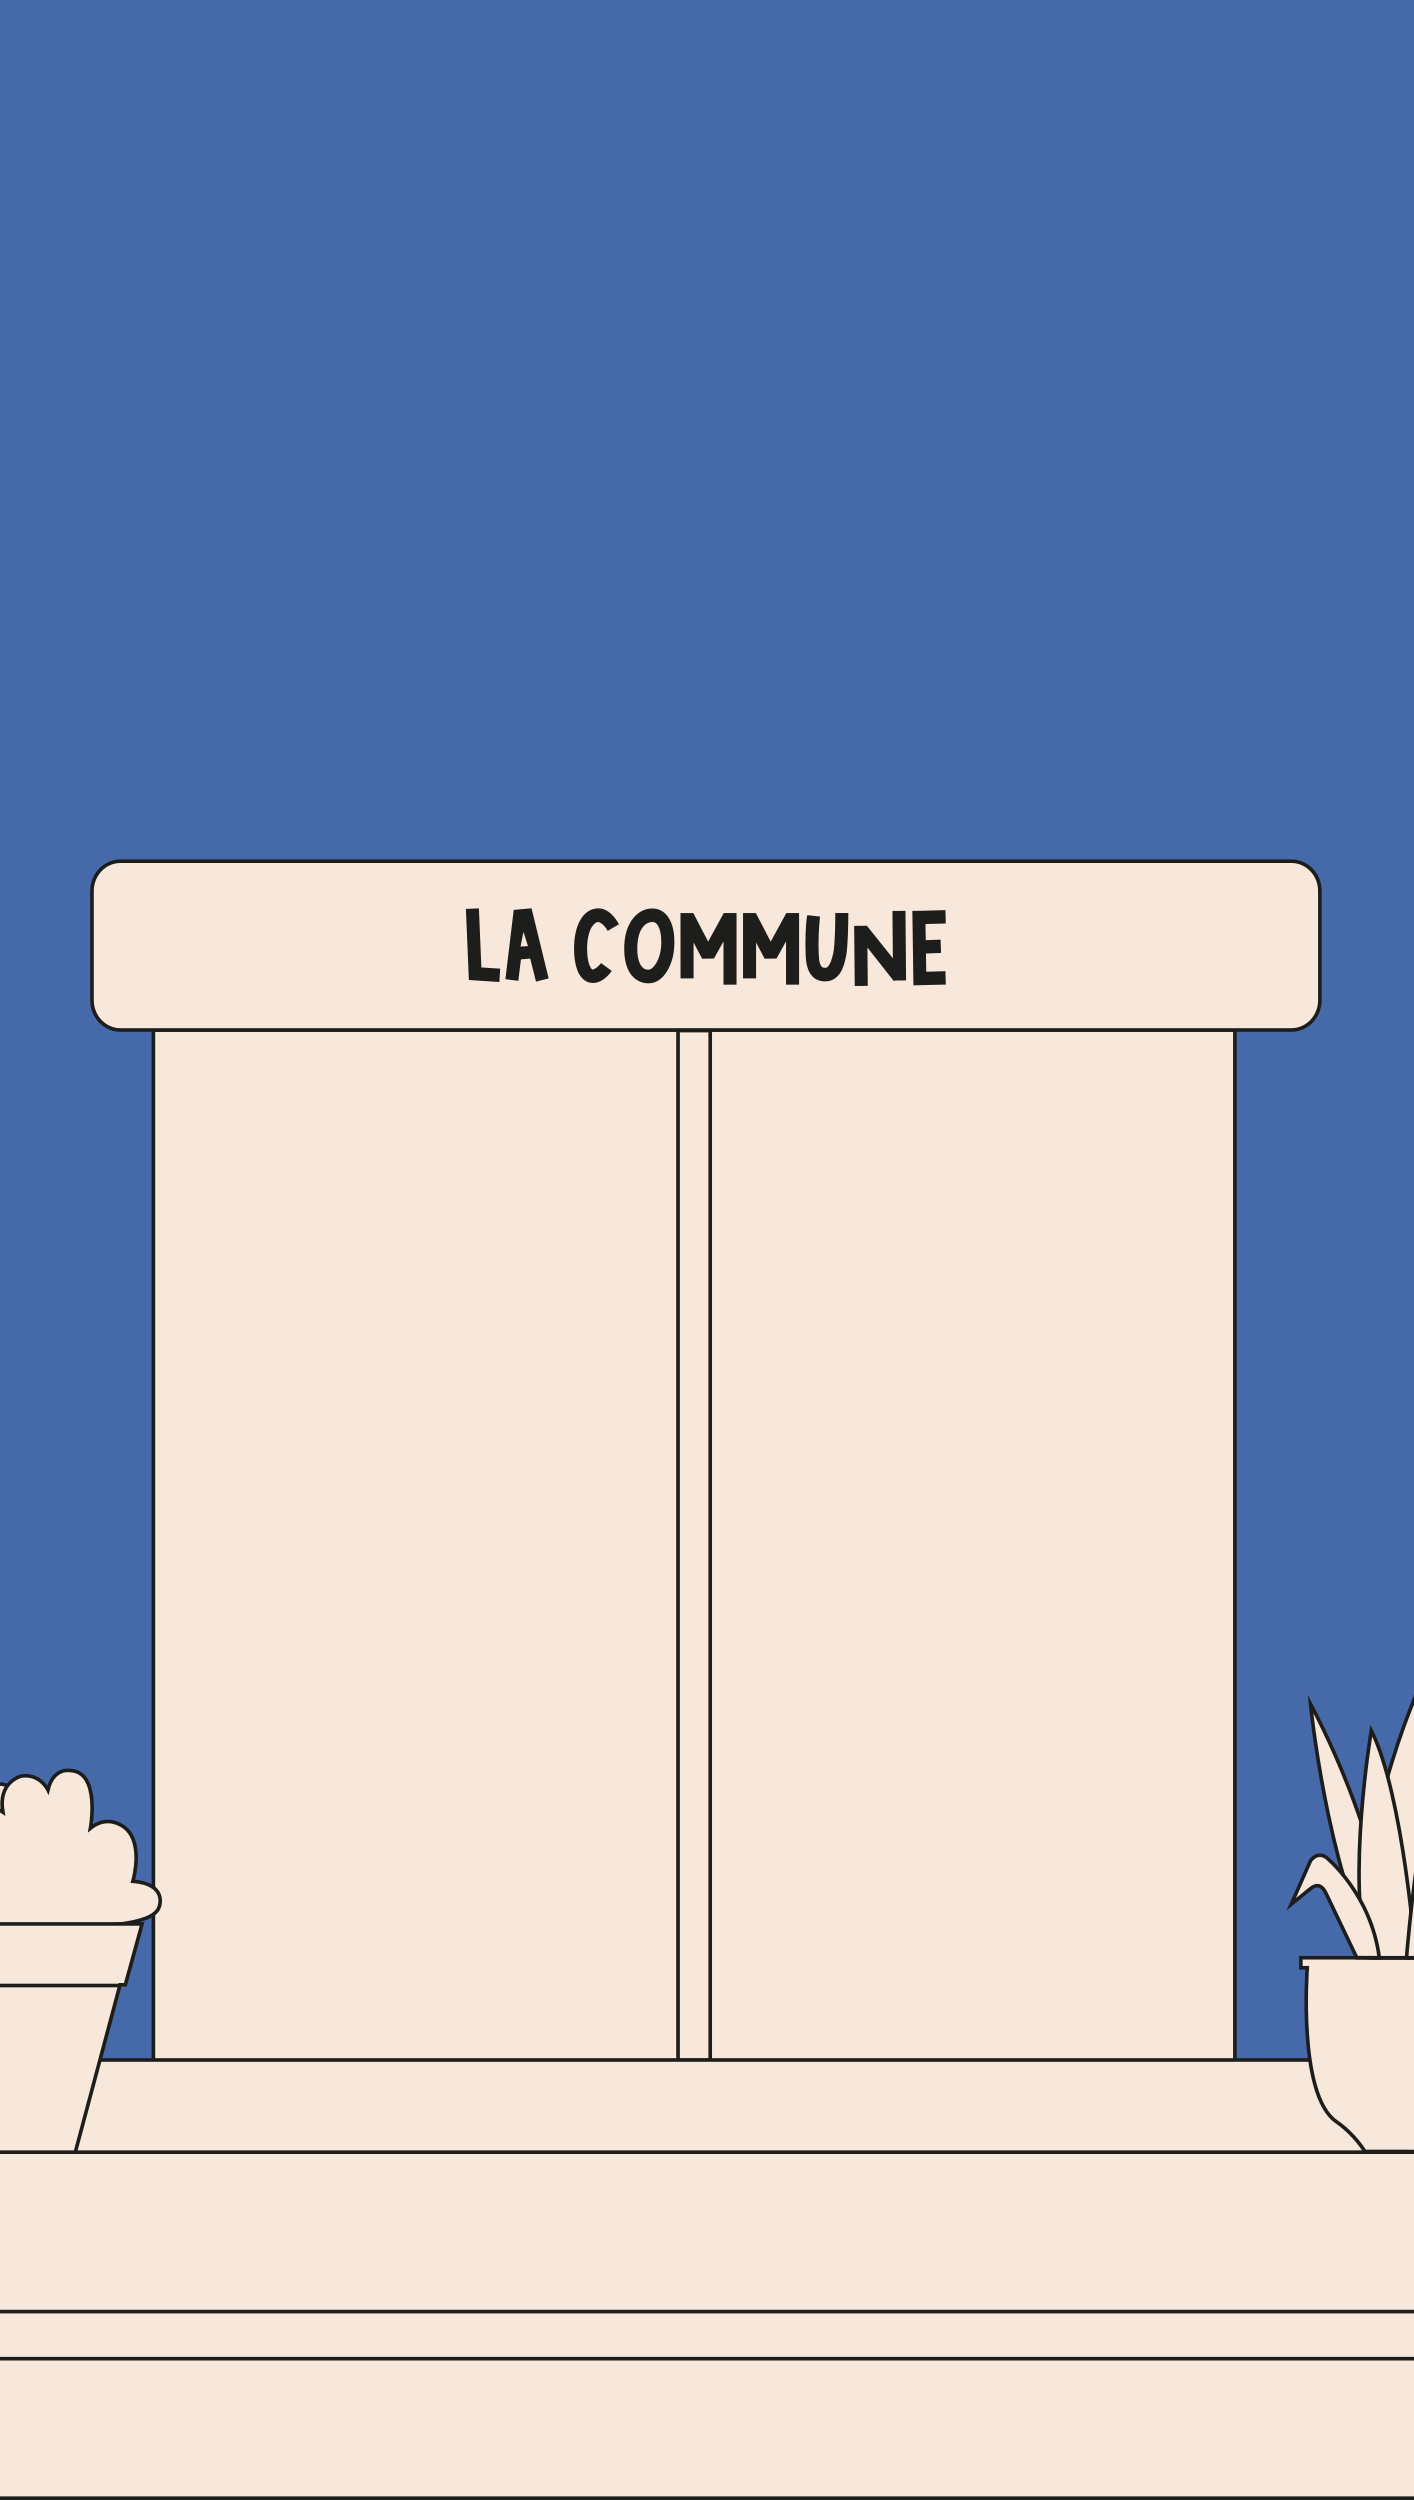
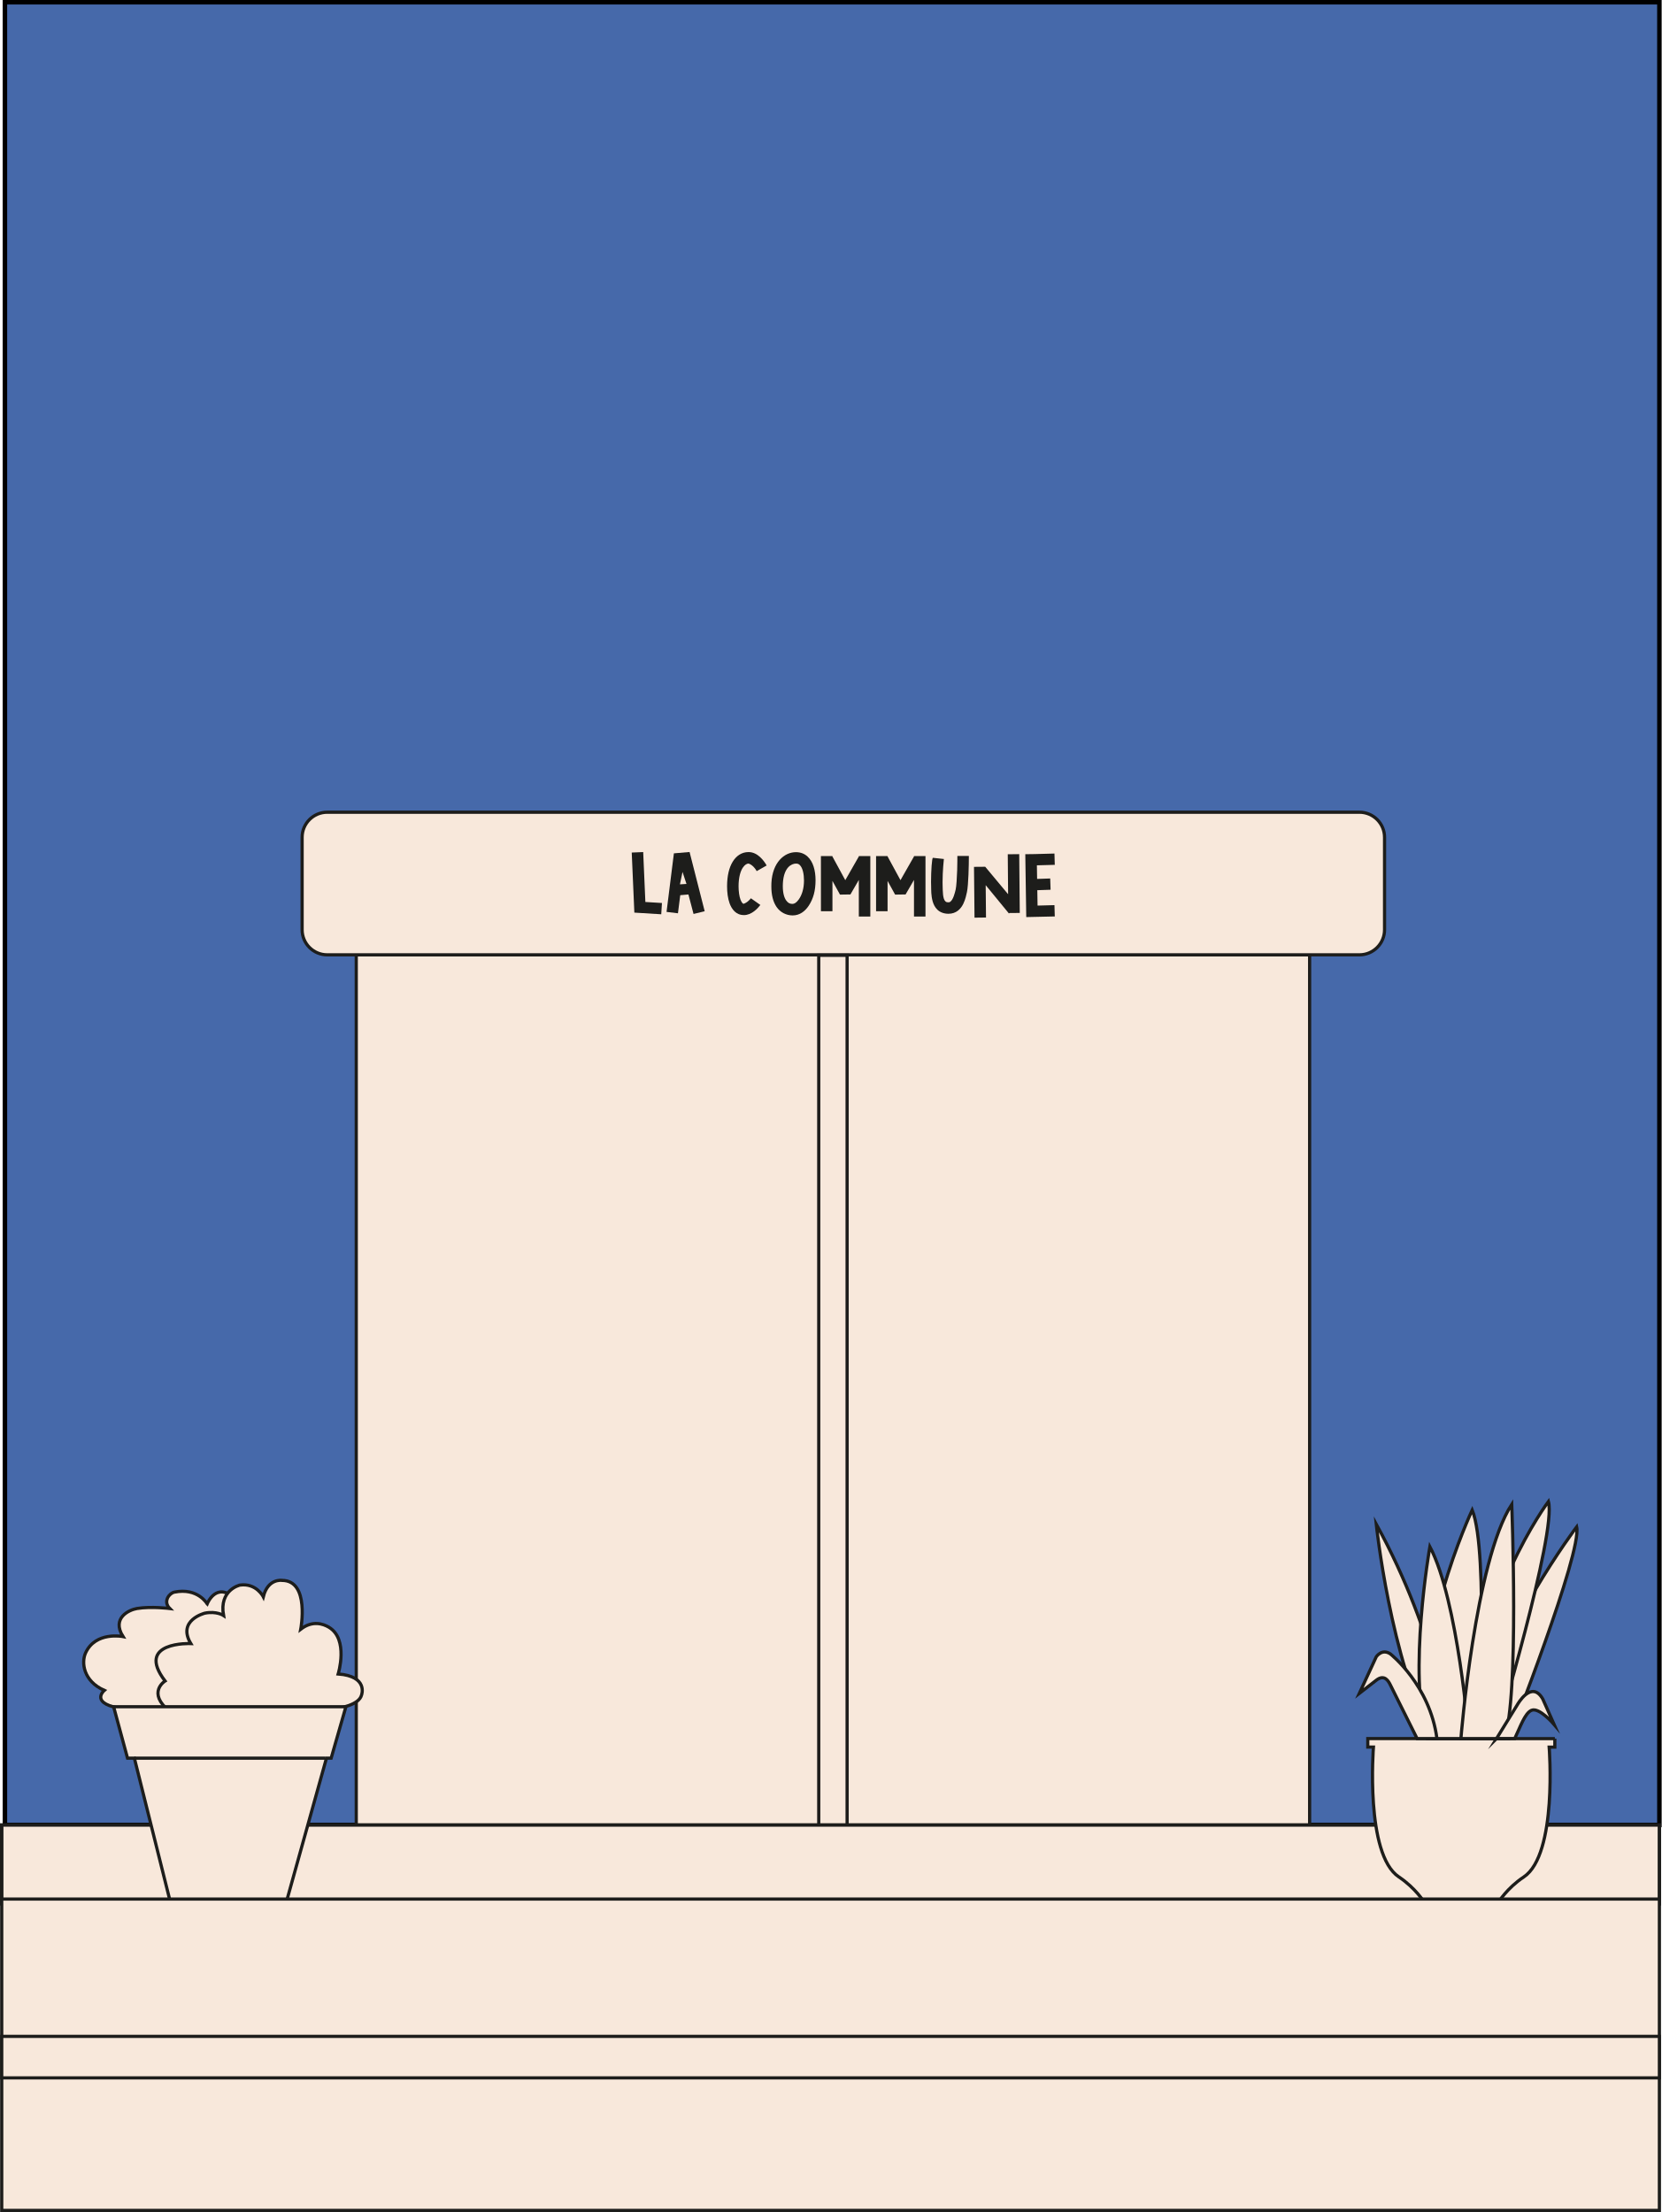
- <svg xmlns="http://www.w3.org/2000/svg" width="390" height="690" viewBox="0 0 390 690" fill="none">
-   <rect x="-14" y="-38" width="419" height="236" fill="#4669AA" />
-   <path d="M390.488 156H-0.512V569H390.488V156Z" fill="#4669AA" />
-   <path d="M340.828 284.281H42.338V569.841H340.828V284.281Z" fill="#F8E8DB" stroke="#1D1D1B" stroke-miterlimit="10" />
-   <path d="M356.418 237.689H33.258C28.912 237.689 25.388 241.365 25.388 245.9V276.071C25.388 280.605 28.912 284.281 33.258 284.281H356.418C360.765 284.281 364.288 280.605 364.288 276.071V245.9C364.288 241.365 360.765 237.689 356.418 237.689Z" fill="#F8E8DB" stroke="#1D1D1B" stroke-miterlimit="10" />
-   <path d="M187.138 284.438L187.138 568.662H196.018L196.018 284.438H187.138Z" fill="#F8E8DB" stroke="#1D1D1B" stroke-miterlimit="10" />
-   <path d="M389.898 568.558H0.898V594.326H389.898V568.558Z" fill="#F8E8DB" stroke="#1D1D1B" stroke-miterlimit="10" />
-   <path d="M132.858 267.015C134.588 267.13 136.318 267.234 138.048 267.349C137.968 268.58 137.898 269.801 137.828 271.032C135.018 270.854 132.208 270.667 129.408 270.489C129.138 263.948 128.858 257.407 128.588 250.866L132.178 250.709C132.408 256.145 132.638 261.59 132.858 267.026V267.015Z" fill="#1D1D1B" />
-   <path d="M151.428 270.041C150.258 270.333 149.098 270.625 147.938 270.928C147.408 268.799 146.868 266.692 146.338 264.564L143.778 264.793C143.538 266.765 143.298 268.737 143.058 270.709C141.868 270.562 140.678 270.406 139.488 270.26C140.248 263.886 141.028 257.511 141.788 251.127C143.428 250.981 145.058 250.824 146.698 250.688C148.278 257.136 149.868 263.583 151.428 270.041ZM144.478 257.198L143.668 261.257L145.718 261.121L144.478 257.198Z" fill="#1D1D1B" />
-   <path d="M163.688 271.293C161.208 271.293 159.898 269.352 159.238 267.485C158.658 265.805 158.438 263.865 158.438 261.893C158.438 258.45 159.078 255.79 160.178 253.902C161.298 251.961 162.988 250.709 165.168 250.709C168.048 250.709 170.018 253.589 170.828 255.091L167.708 256.937C167.588 256.718 167.378 256.238 166.638 255.435C166.028 254.799 165.318 254.465 165.098 254.465C164.698 254.496 164.028 254.747 163.338 255.842C162.638 256.948 162.038 258.982 162.038 261.893C162.038 263.573 162.258 265.2 162.648 266.275C163.058 267.349 163.428 267.579 163.588 267.62C163.748 267.568 164.298 267.349 164.788 266.953C165.518 266.337 165.738 265.993 165.898 265.805C166.888 266.525 167.878 267.245 168.858 267.986C168.068 269.081 166.148 271.303 163.698 271.303L163.688 271.293Z" fill="#1D1D1B" />
-   <path d="M185.518 255.425C185.958 256.864 186.128 258.408 186.128 259.9C186.128 263.343 185.418 265.993 183.978 268.257C182.888 269.957 181.248 271.407 178.958 271.407C176.988 271.407 175.068 270.416 173.898 268.601C172.838 266.953 172.288 264.741 172.288 261.914C172.288 261.559 172.288 261.194 172.308 260.818C172.618 254.141 176.308 250.74 179.998 250.74C183.068 250.74 184.778 253.015 185.518 255.435V255.425ZM181.198 254.945C180.858 254.611 180.588 254.475 179.998 254.475C178.708 254.475 176.168 255.581 175.908 260.985C175.888 261.288 175.888 261.58 175.888 261.851C175.888 264.178 176.368 265.68 176.938 266.504C177.558 267.412 178.158 267.641 178.918 267.641C179.448 267.641 180.138 267.297 180.898 266.17C181.918 264.668 182.518 262.54 182.518 259.984C182.518 257.991 182.138 255.863 181.188 254.934L181.198 254.945Z" fill="#1D1D1B" />
-   <path d="M191.418 252.149L195.448 259.89L199.688 252.149V252.013C200.828 252.013 201.968 252.013 203.118 252.013H203.288C203.288 258.534 203.288 265.064 203.288 271.585V271.762C202.148 271.762 201.008 271.762 199.858 271.762H199.688C199.688 267.777 199.688 263.802 199.688 259.817C198.808 261.392 197.938 262.978 197.058 264.553C195.968 264.574 194.878 264.584 193.788 264.605C192.998 263.113 192.208 261.622 191.428 260.13V269.853V270.03C190.288 270.03 189.148 270.03 187.998 270.03H187.828C187.828 264.084 187.828 258.137 187.818 252.191V252.013C188.958 252.013 190.108 252.013 191.248 252.013H191.418V252.149Z" fill="#1D1D1B" />
-   <path d="M208.688 252.149L212.718 259.89L216.948 252.149V252.013C218.088 252.013 219.238 252.013 220.378 252.013H220.548C220.548 258.534 220.548 265.064 220.548 271.585V271.762C219.408 271.762 218.268 271.762 217.118 271.762H216.948C216.948 267.777 216.948 263.802 216.948 259.817C216.068 261.392 215.198 262.978 214.318 264.553C213.228 264.574 212.138 264.584 211.038 264.605C210.248 263.113 209.468 261.622 208.678 260.13V269.853V270.03C207.538 270.03 206.388 270.03 205.248 270.03H205.078C205.078 264.084 205.078 258.137 205.078 252.191V252.013C206.218 252.013 207.358 252.013 208.508 252.013H208.678V252.149H208.688Z" fill="#1D1D1B" />
-   <path d="M230.538 251.982H233.968H234.138V252.253C234.138 254.861 234.018 261.476 233.538 263.781C233.368 264.574 233.088 266.149 232.378 267.652C231.598 269.3 230.178 270.865 227.748 270.865H227.708C226.298 270.854 225.118 270.364 224.308 269.561C223.498 268.757 223.068 267.766 222.808 266.827C222.288 264.95 222.358 263.02 222.328 261.955C222.308 261.465 222.298 260.964 222.298 260.464C222.298 256.833 222.578 252.587 222.888 252.587H222.908C224.048 252.712 225.178 252.848 226.318 252.973C226.298 253.203 225.908 256.812 225.908 260.526C225.908 260.964 225.908 261.403 225.928 261.82C225.988 263.531 225.928 266.024 226.828 266.838C227.028 267.015 227.148 267.109 227.758 267.12C228.068 267.12 228.128 267.088 228.338 266.921C229.238 266.222 229.728 264.167 230.008 262.957C230.228 261.966 230.408 259.097 230.478 256.677C230.538 254.548 230.538 252.67 230.538 252.253V251.992V251.982Z" fill="#1D1D1B" />
-   <path d="M246.428 264.48L246.318 251.429L249.908 251.387L250.078 270.594L246.838 270.625C246.838 270.625 246.728 270.719 246.668 270.771C246.618 270.698 246.568 270.635 246.518 270.562L239.408 261.517L239.508 272.096L235.908 272.138L235.748 255.539L239.258 255.508L246.428 264.48Z" fill="#1D1D1B" />
-   <path d="M261.018 254.882C259.158 254.934 257.298 254.987 255.438 255.039L255.508 259.483C256.878 259.431 258.238 259.389 259.608 259.337C259.648 260.568 259.688 261.789 259.728 263.02C258.338 263.072 256.948 263.114 255.568 263.166L255.648 268.194C257.408 268.142 259.178 268.1 260.938 268.048C260.968 269.279 261.008 270.51 261.038 271.741C258.088 271.825 255.098 271.898 252.108 271.95C252.008 265.106 251.908 258.262 251.808 251.408C252.788 251.398 253.768 251.377 254.748 251.367C256.818 251.304 258.878 251.252 260.938 251.189C260.968 252.42 261.008 253.651 261.038 254.882H261.018Z" fill="#1D1D1B" />
-   <path d="M-4.342 496.302C-4.342 496.302 -7.272 490.95 -14.592 492.484C-16.202 492.817 -18.252 495.54 -16.052 497.835C-16.052 497.835 -21.912 497.074 -26.302 497.835C-28.722 498.253 -34.362 500.892 -30.692 507.006C-30.692 507.006 -39.282 505.201 -42.412 512.357C-43.772 515.466 -43.142 521.528 -36.552 524.584C-36.552 524.584 -41.682 529.164 -29.962 530.698C-29.962 530.698 -10.192 536.811 2.258 531.46C2.258 531.46 12.158 502.822 4.458 494.789C-1.402 488.676 -4.332 496.312 -4.332 496.312L-4.342 496.302Z" fill="#F8E8DB" stroke="#1D1D1B" stroke-miterlimit="10" />
-   <path d="M22.758 531.449C22.758 531.449 42.528 532.211 43.998 526.097C43.998 526.097 46.198 519.984 36.678 519.222C36.678 519.222 40.048 507.84 33.748 503.939C31.958 502.833 28.618 501.643 24.958 504.596C24.958 504.596 27.888 488.655 19.098 488.655C19.098 488.655 14.708 487.893 13.238 494.007C13.238 494.007 11.038 489.427 5.918 490.188C5.918 490.188 -0.672 491.712 0.788 500.12C0.788 500.12 -1.412 498.597 -5.072 499.359C-5.072 499.359 -13.862 501.654 -9.462 509.29C-9.462 509.29 -27.042 508.529 -17.522 521.517C-17.522 521.517 -23.382 525.336 -16.062 531.449C-16.062 531.449 -5.072 533.932 6.278 533.838L22.758 531.449Z" fill="#F8E8DB" stroke="#1D1D1B" stroke-miterlimit="10" />
-   <path d="M33.128 547.807L20.678 594.409H-15.852L-27.012 547.807H-29.152L-33.512 531H39.218L34.588 547.807H33.128Z" fill="#F8E8DB" stroke="#1D1D1B" stroke-miterlimit="10" />
-   <path d="M-26.512 548H33.258" stroke="#1D1D1B" stroke-miterlimit="10" />
-   <path d="M361.688 470.252C361.688 470.252 366.108 514.507 379.368 540.327H384.938C384.938 540.327 381.138 507.131 361.688 470.252Z" fill="#F8E8DB" stroke="#1D1D1B" stroke-miterlimit="10" />
-   <path d="M417.608 540.358L388.208 540.337H359.038V543.102H360.808C360.808 543.102 358.158 578.145 368.758 585.521C374.058 589.214 376.708 593.815 376.708 593.815H388.128V593.835H399.928C399.928 593.835 402.578 589.224 407.878 585.542C418.488 578.166 415.828 543.123 415.828 543.123H417.598V540.358H417.608Z" fill="#F8E8DB" stroke="#1D1D1B" stroke-miterlimit="10" />
-   <path d="M393.498 540.337C393.498 540.337 397.038 479.484 391.728 465.651C391.728 465.651 371.398 510.834 379.358 540.337H393.498Z" fill="#F8E8DB" stroke="#1D1D1B" stroke-miterlimit="10" />
-   <path d="M390.708 540.338C390.708 540.338 387.318 495.154 378.478 477.638C378.478 477.638 371.478 519.128 377.628 540.338H390.708Z" fill="#F8E8DB" stroke="#1D1D1B" stroke-miterlimit="10" />
-   <path d="M356.378 525.576L361.678 513.62C361.678 513.62 363.448 510.824 366.098 512.671C366.098 512.671 378.468 522.811 380.678 540.327H374.468C374.468 540.327 368.198 527.182 366.098 522.811C365.578 521.726 364.328 519.118 361.678 521.277L356.378 525.576Z" fill="#F8E8DB" stroke="#1D1D1B" stroke-miterlimit="10" />
-   <path d="M404.108 463.804C404.108 463.804 406.498 527.422 401.768 540.338H388.198C388.198 540.338 392.618 482.249 404.108 463.804Z" fill="#F8E8DB" stroke="#1D1D1B" stroke-miterlimit="10" />
-   <path d="M2726.49 594H-3.512V689.5H2726.49V594Z" fill="#F8E8DB" stroke="#1D1D1B" stroke-miterlimit="10" />
-   <path d="M2726.49 638H-0.512V651H2726.49V638Z" fill="#F8E8DB" stroke="#1D1D1B" stroke-miterlimit="10" />
+ <svg xmlns="http://www.w3.org/2000/svg" id="Calque_1" viewBox="0 0 520.25 692.7">
+   <defs>
+     <style>.cls-1,.cls-2{fill:#f8e8db;stroke:#1d1d1b;}.cls-1,.cls-2,.cls-3{stroke-miterlimit:10;}.cls-2{stroke-width:1.08px;}.cls-3{fill:#4669aa;stroke:#000;stroke-width:1.41px;}.cls-4{fill:#1d1d1b;stroke-width:0px;}</style>
+   </defs>
+   <rect class="cls-3" x="1.54" y=".7" width="518" height="570.8" />
+   <rect class="cls-1" x="111.54" y="299.01" width="298.49" height="273.72" />
+   <rect class="cls-1" x="94.59" y="254.35" width="338.9" height="44.66" rx="7.87" ry="7.87" />
+   <rect class="cls-1" x="124.56" y="430.94" width="272.44" height="8.88" transform="translate(-174.6 696.16) rotate(-90)" />
+   <rect class="cls-2" x=".54" y="571.5" width="519" height="24.7" />
+   <path class="cls-4" d="M202.06,282.46c1.73.11,3.46.21,5.19.32-.08,1.18-.15,2.35-.22,3.53-2.81-.17-5.62-.35-8.42-.52-.27-6.27-.55-12.54-.82-18.81l3.59-.15c.23,5.21.46,10.43.68,15.64Z" />
+   <path class="cls-4" d="M220.63,285.36c-1.17.28-2.33.56-3.49.85-.53-2.04-1.07-4.06-1.6-6.1l-2.56.22c-.24,1.89-.48,3.78-.72,5.67-1.19-.14-2.38-.29-3.57-.43.76-6.11,1.54-12.22,2.3-18.34,1.64-.14,3.27-.29,4.91-.42,1.58,6.18,3.17,12.36,4.73,18.55ZM213.69,273.05l-.81,3.89,2.05-.13-1.24-3.76Z" />
+   <path class="cls-4" d="M232.89,286.56c-2.48,0-3.79-1.86-4.45-3.65-.58-1.61-.8-3.47-.8-5.36,0-3.3.64-5.85,1.74-7.66,1.12-1.86,2.81-3.06,4.99-3.06,2.88,0,4.85,2.76,5.66,4.2l-3.12,1.77c-.12-.21-.33-.67-1.07-1.44-.61-.61-1.32-.93-1.54-.93-.4.03-1.07.27-1.76,1.32-.7,1.06-1.3,3.01-1.3,5.8,0,1.61.22,3.17.61,4.2.41,1.03.78,1.25.94,1.29.16-.05.71-.26,1.2-.64.73-.59.95-.92,1.11-1.1.99.69,1.98,1.38,2.96,2.09-.79,1.05-2.71,3.18-5.16,3.18Z" />
+   <path class="cls-4" d="M254.73,271.35c.44,1.38.61,2.86.61,4.29,0,3.3-.71,5.84-2.15,8.01-1.09,1.63-2.73,3.02-5.02,3.02-1.97,0-3.89-.95-5.06-2.69-1.06-1.58-1.61-3.7-1.61-6.41,0-.34,0-.69.02-1.05.31-6.4,4-9.66,7.69-9.66,3.07,0,4.78,2.18,5.52,4.5ZM250.4,270.89c-.34-.32-.61-.45-1.2-.45-1.29,0-3.83,1.06-4.09,6.24-.02.29-.02.57-.02.83,0,2.23.48,3.67,1.05,4.46.62.87,1.22,1.09,1.98,1.09.53,0,1.22-.33,1.98-1.41,1.02-1.44,1.62-3.48,1.62-5.93,0-1.91-.38-3.95-1.33-4.84Z" />
+   <path class="cls-4" d="M260.62,268.21l4.03,7.42,4.24-7.42v-.13c1.14,0,2.28,0,3.43,0h.17c0,6.25,0,12.51,0,18.76v.17c-1.14,0-2.28,0-3.43,0h-.17c0-3.82,0-7.63,0-11.45-.88,1.51-1.75,3.03-2.63,4.54-1.09.02-2.18.03-3.27.05-.79-1.43-1.58-2.86-2.36-4.29v9.32s0,.17,0,.17c-1.14,0-2.28,0-3.43,0h-.17c0-5.7,0-11.4-.01-17.1v-.17c1.14,0,2.29,0,3.43,0h.17v.13Z" />
+   <path class="cls-4" d="M277.9,268.21l4.03,7.42,4.23-7.42v-.13c1.14,0,2.29,0,3.43,0h.17c0,6.25,0,12.51,0,18.76v.17c-1.14,0-2.28,0-3.43,0h-.17c0-3.82,0-7.63,0-11.45-.88,1.51-1.75,3.03-2.63,4.54-1.09.02-2.18.03-3.28.05-.79-1.43-1.57-2.86-2.36-4.29v9.32s0,.17,0,.17c-1.14,0-2.29,0-3.43,0h-.17c0-5.7,0-11.4,0-17.1v-.17c1.14,0,2.28,0,3.43,0h.17v.13Z" />
+   <path class="cls-4" d="M299.74,268.05h3.43s.17,0,.17,0v.26c0,2.5-.12,8.84-.6,11.05-.17.76-.45,2.27-1.16,3.71-.78,1.58-2.2,3.08-4.63,3.08h-.04c-1.41-.01-2.59-.48-3.4-1.25-.81-.77-1.24-1.72-1.5-2.62-.52-1.8-.45-3.65-.48-4.67-.02-.47-.03-.95-.03-1.43,0-3.48.28-7.55.59-7.55h.02c1.14.12,2.27.25,3.41.37-.02.22-.41,3.68-.41,7.24,0,.42,0,.84.02,1.24.06,1.64,0,4.03.9,4.81.2.17.32.26.93.27.31,0,.37-.03.58-.19.9-.67,1.39-2.64,1.67-3.8.22-.95.4-3.7.47-6.02.06-2.04.06-3.84.06-4.24v-.25Z" />
+   <path class="cls-4" d="M315.63,280.03l-.11-12.51,3.59-.04.17,18.41-3.24.03s-.11.09-.17.14c-.05-.07-.1-.13-.15-.2l-7.11-8.67.1,10.14-3.6.04-.16-15.91,3.51-.03,7.17,8.6Z" />
+   <path class="cls-4" d="M330.22,270.83c-1.86.05-3.72.1-5.58.15l.07,4.26c1.37-.05,2.73-.09,4.1-.14.04,1.18.08,2.35.12,3.53-1.39.05-2.78.09-4.16.14l.08,4.82c1.76-.05,3.53-.09,5.29-.14.03,1.18.07,2.36.1,3.54-2.95.08-5.94.15-8.93.2-.1-6.56-.2-13.12-.3-19.69.98-.01,1.96-.03,2.94-.04,2.07-.06,4.13-.11,6.19-.17.03,1.18.07,2.36.1,3.54Z" />
+   <path class="cls-1" d="M64.86,502.24s-2.93-5.13-10.25-3.66c-1.61.32-3.66,2.93-1.46,5.13,0,0-5.86-.73-10.25,0-2.42.4-8.06,2.93-4.39,8.79,0,0-8.59-1.73-11.72,5.13-1.36,2.98-.73,8.79,5.86,11.72,0,0-5.13,4.39,6.59,5.86,0,0,19.77,5.86,32.22.73,0,0,9.9-27.45,2.2-35.15-5.86-5.86-8.79,1.46-8.79,1.46Z" />
+   <path class="cls-1" d="M91.96,535.93s19.77.73,21.24-5.13c0,0,2.2-5.86-7.32-6.59,0,0,3.37-10.91-2.93-14.65-1.79-1.06-5.13-2.2-8.79.63,0,0,2.93-15.28-5.86-15.28,0,0-4.39-.73-5.86,5.13,0,0-2.2-4.39-7.32-3.66,0,0-6.59,1.46-5.13,9.52,0,0-2.2-1.46-5.86-.73,0,0-8.79,2.2-4.39,9.52,0,0-17.58-.73-8.06,11.72,0,0-5.86,3.66,1.46,9.52,0,0,10.99,2.38,22.34,2.29l16.48-2.29Z" />
+   <polygon class="cls-1" points="102.21 550.58 89.76 595.25 53.23 595.25 42.07 550.58 39.93 550.58 35.57 534.47 108.3 534.47 103.68 550.58 102.21 550.58" />
+   <line class="cls-1" x1="42.07" y1="550.58" x2="101.85" y2="550.58" />
+   <path class="cls-1" d="M430.89,477.27s4.42,42.42,17.68,67.17h5.57s-3.8-31.82-23.25-67.17Z" />
+   <path class="cls-1" d="M486.81,544.47l-29.4-.02h-29.17v2.65h1.77s-2.65,33.59,7.95,40.66c5.3,3.54,7.95,7.95,7.95,7.95h11.42v.02s11.8,0,11.8,0c0,0,2.65-4.42,7.95-7.95,10.61-7.07,7.95-40.66,7.95-40.66h1.77v-2.65Z" />
+   <path class="cls-1" d="M472.48,544.44s22.93-58.33,21.16-66.29c0,0-24.15,31.82-33.73,66.29h12.57Z" />
+   <path class="cls-1" d="M462.71,544.44s3.54-58.33-1.77-71.59c0,0-20.33,43.31-12.37,71.59h14.14Z" />
+   <path class="cls-1" d="M459.91,544.44s-3.39-43.31-12.23-60.1c0,0-7,39.77-.85,60.1h13.08Z" />
+   <path class="cls-1" d="M425.59,530.3l5.3-11.46s1.77-2.68,4.42-.91c0,0,12.37,9.72,14.58,26.51h-6.21s-6.27-12.6-8.37-16.79c-.52-1.04-1.77-3.54-4.42-1.47l-5.3,4.12Z" />
+   <path class="cls-1" d="M468.11,544.44s19.34-64.52,16.69-74.24c0,0-23.26,30.93-24.89,74.24h8.2Z" />
+   <path class="cls-1" d="M473.31,471.09s2.39,60.98-2.34,73.36h-13.57s4.42-55.68,15.91-73.36Z" />
+   <path class="cls-1" d="M468.55,544.44l6.53-10.61s4.42-7.95,7.95-1.77l3.54,7.95s-4.63-5.45-7.07-4.42c-2.09.88-3.54,5.3-5.25,8.84h-5.69Z" />
+   <rect class="cls-1" x=".54" y="594.7" width="519" height="97.5" />
+   <rect class="cls-1" x=".54" y="637.7" width="519" height="13" />
</svg>
